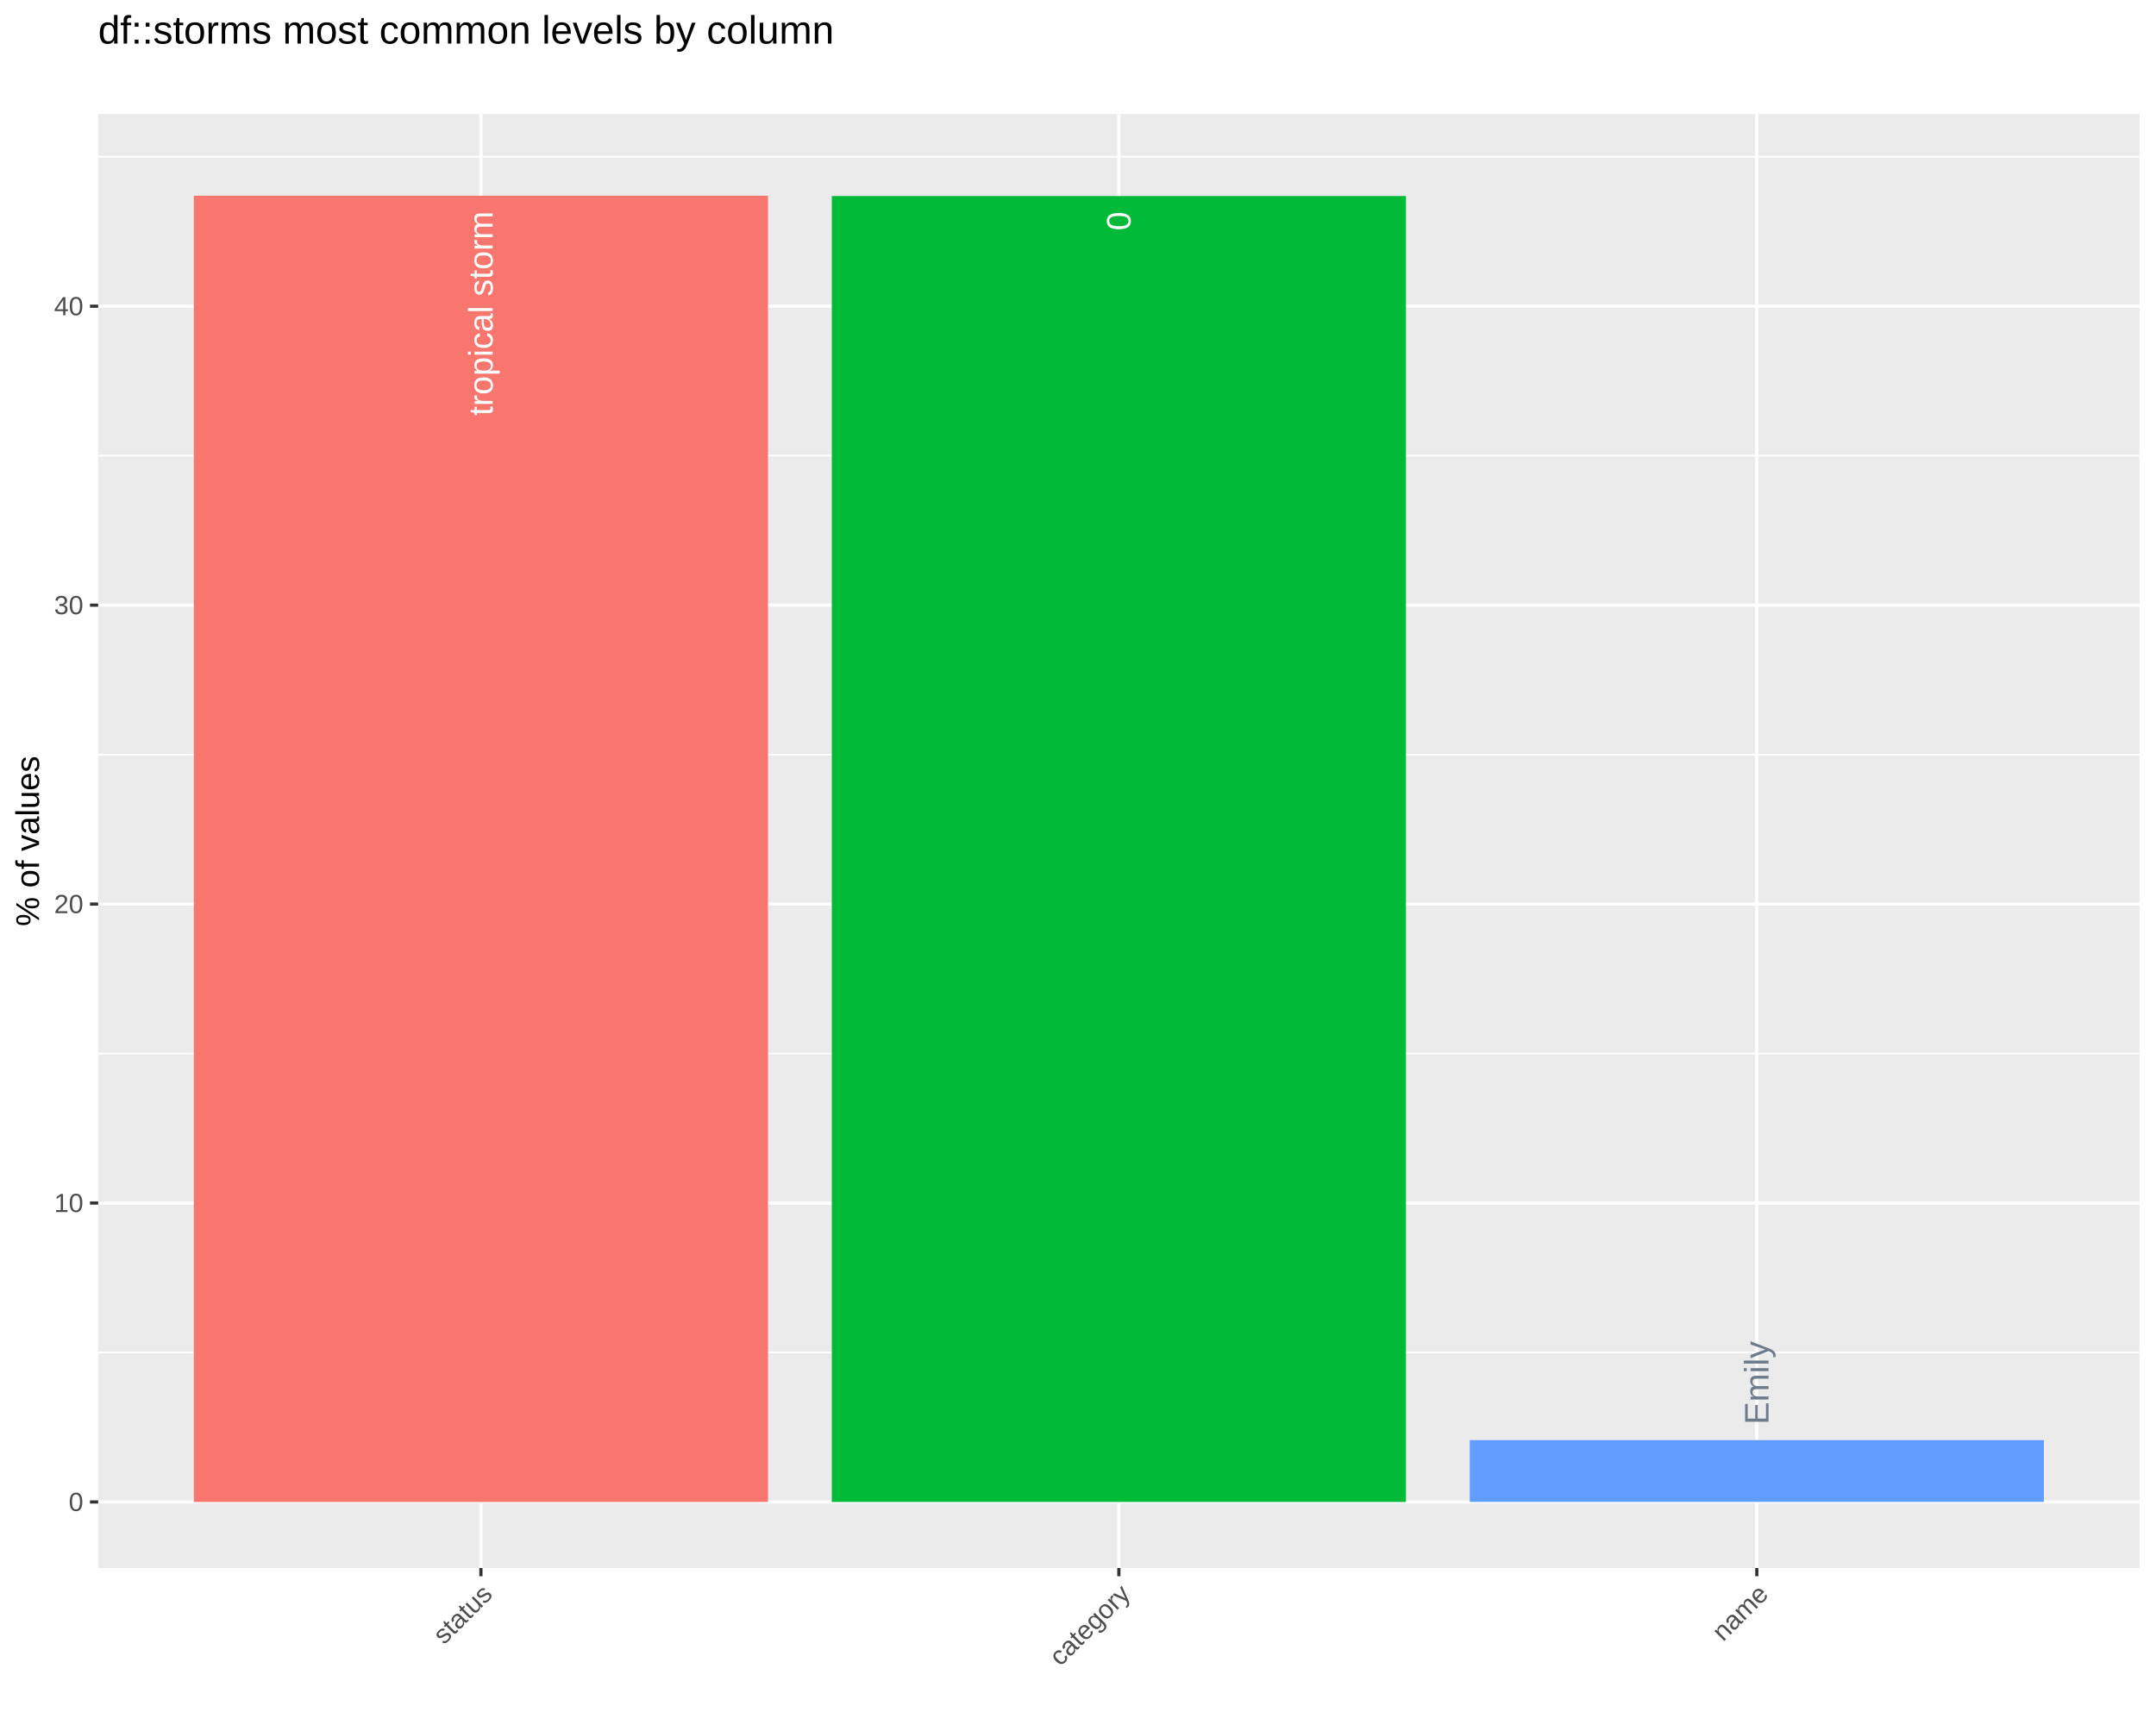
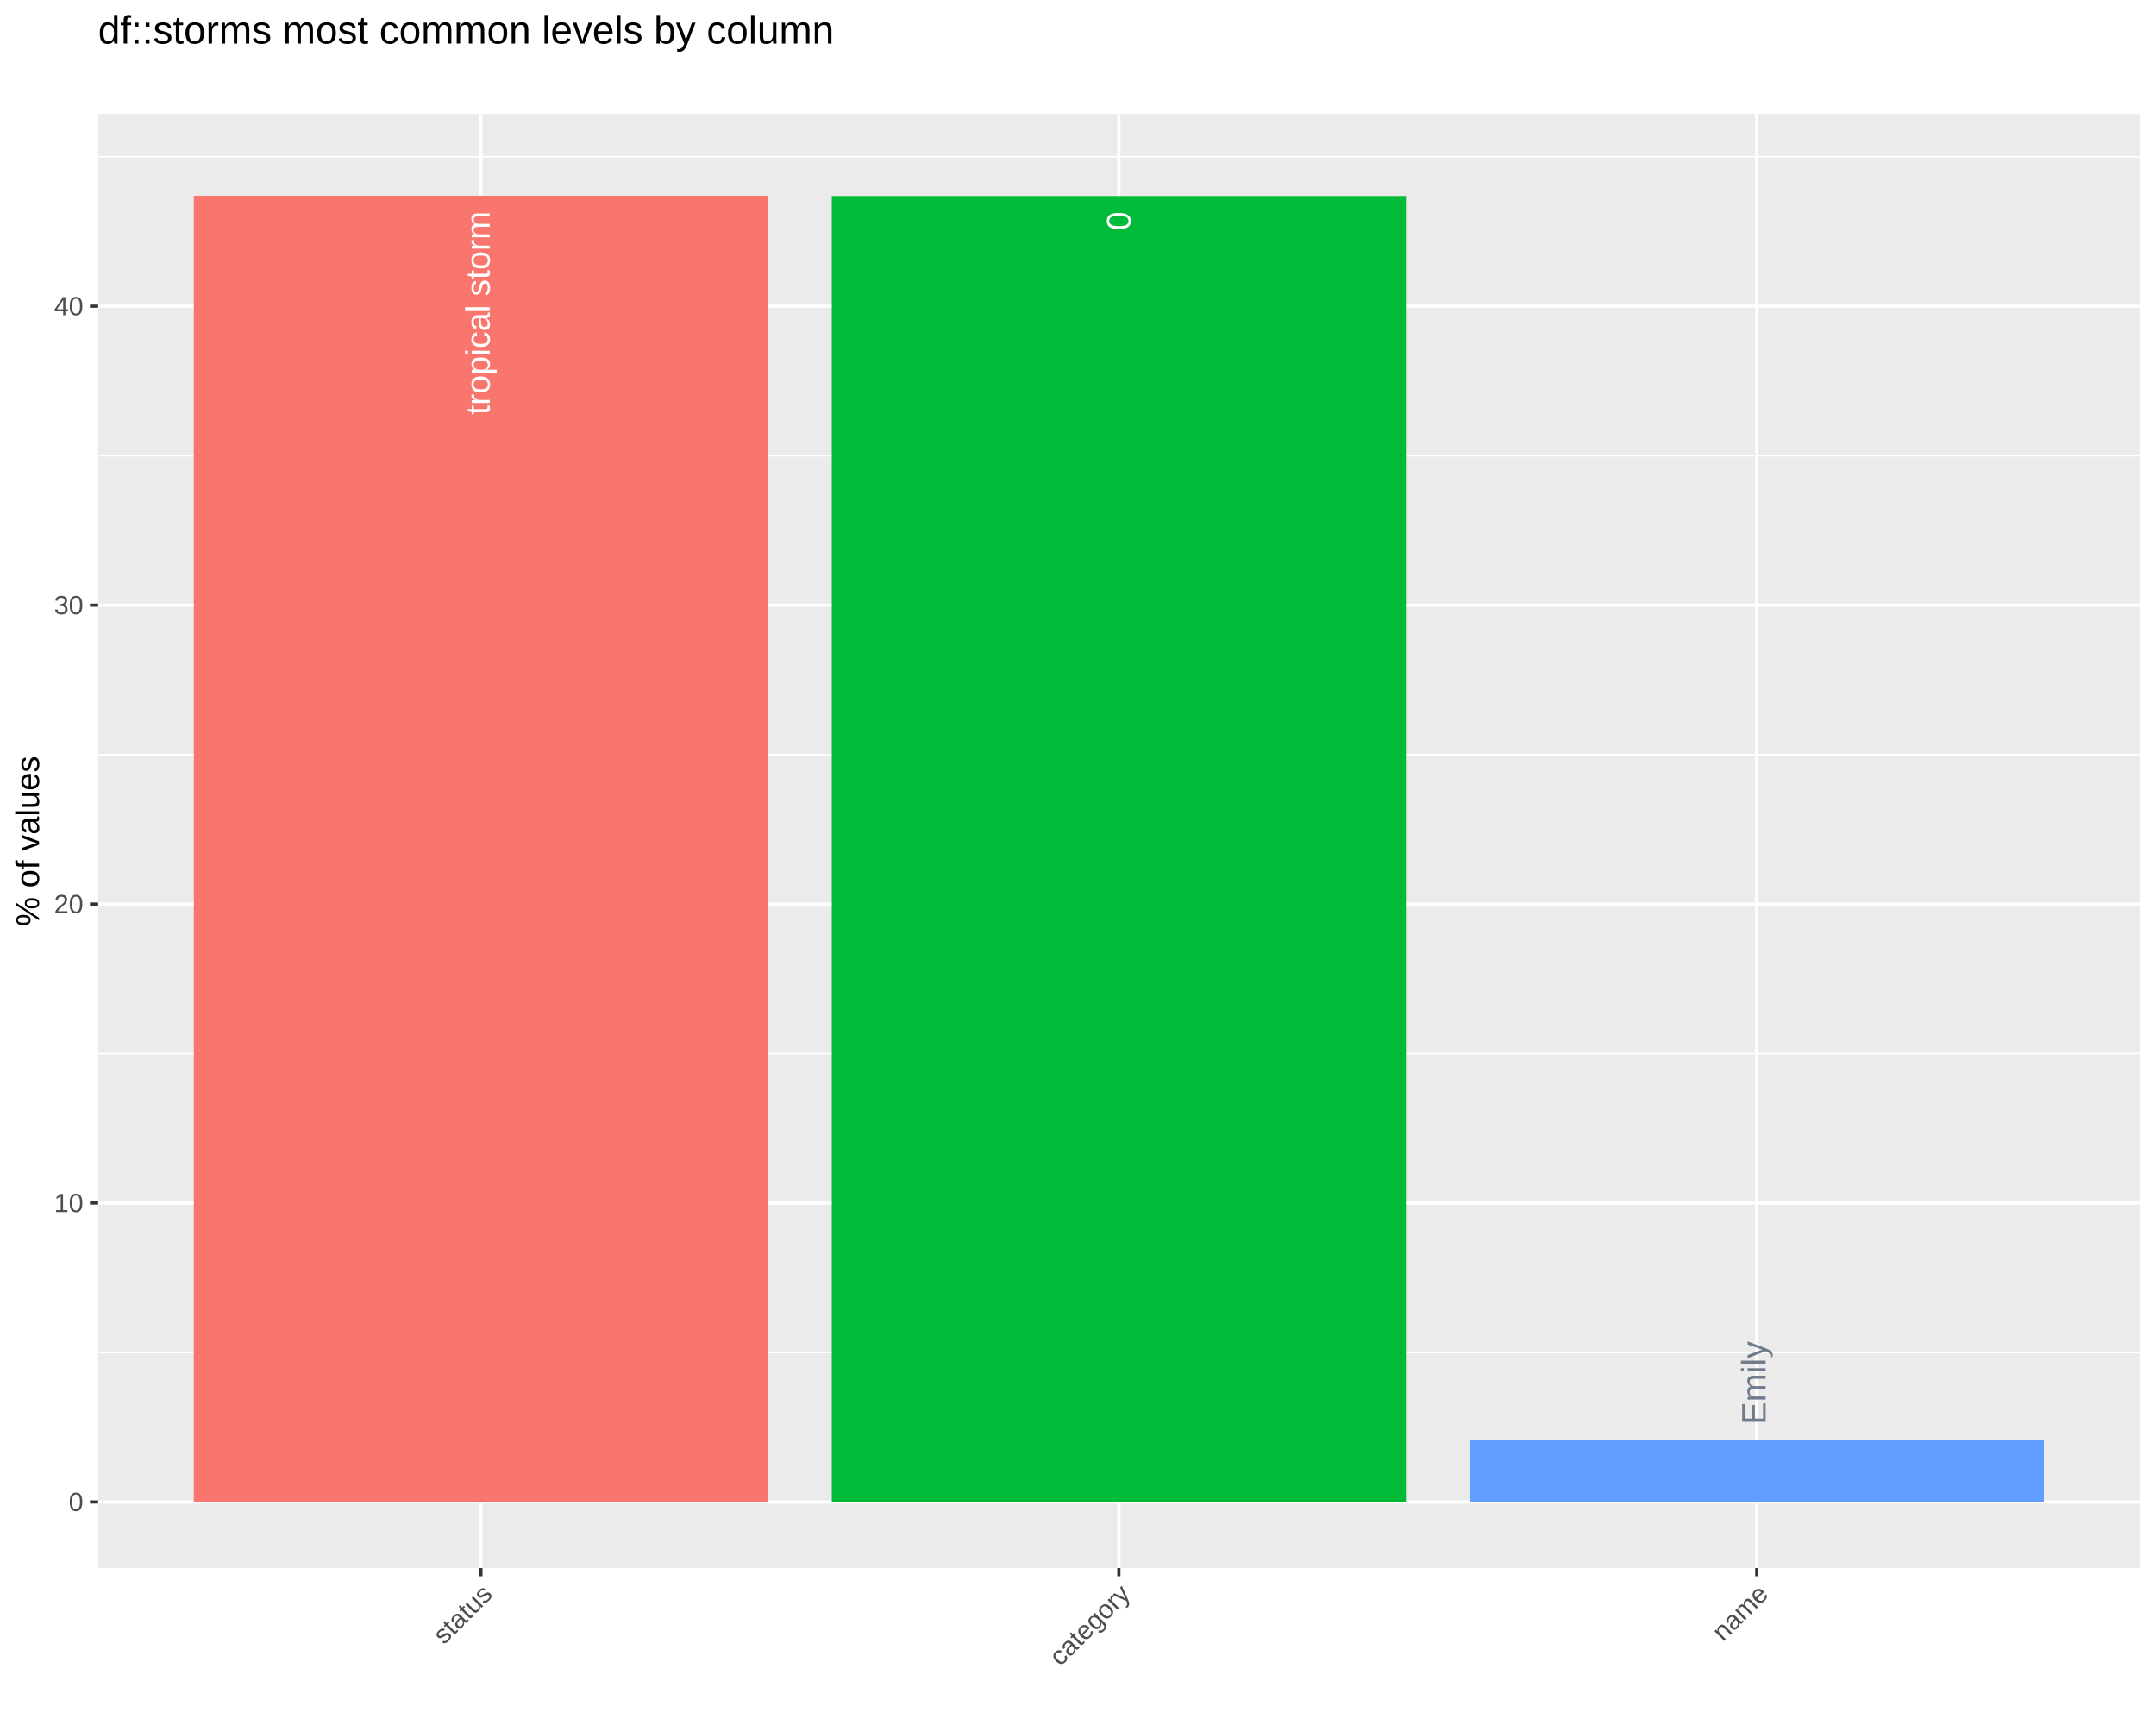
<svg xmlns="http://www.w3.org/2000/svg" viewBox="0 0 720.00 576.00">
  <defs>
    <style type="text/css">
    line, polyline, polygon, path, rect, circle {
      fill: none;
      stroke: #000000;
      stroke-linecap: round;
      stroke-linejoin: round;
      stroke-miterlimit: 10.00;
    }
  </style>
  </defs>
  <rect width="100%" height="100%" style="stroke: none; fill: #FFFFFF;" />
  <rect x="0.00" y="0.00" width="720.00" height="576.00" style="stroke-width: 1.07; stroke: #FFFFFF; fill: #FFFFFF;" />
  <defs>
    <clipPath id="cpMzIuNzh8NzE0LjUyfDUyMy41OHwzOC4wOQ==">
      <rect x="32.78" y="38.09" width="681.74" height="485.49" />
    </clipPath>
  </defs>
  <rect x="32.78" y="38.09" width="681.74" height="485.49" style="stroke-width: 1.07; stroke: none; fill: #EBEBEB;" clip-path="url(#cpMzIuNzh8NzE0LjUyfDUyMy41OHwzOC4wOQ==)" />
  <polyline points="32.78,451.61 714.52,451.61 " style="stroke-width: 0.53; stroke: #FFFFFF; stroke-linecap: butt;" clip-path="url(#cpMzIuNzh8NzE0LjUyfDUyMy41OHwzOC4wOQ==)" />
  <polyline points="32.78,351.79 714.52,351.79 " style="stroke-width: 0.53; stroke: #FFFFFF; stroke-linecap: butt;" clip-path="url(#cpMzIuNzh8NzE0LjUyfDUyMy41OHwzOC4wOQ==)" />
  <polyline points="32.78,251.98 714.52,251.98 " style="stroke-width: 0.53; stroke: #FFFFFF; stroke-linecap: butt;" clip-path="url(#cpMzIuNzh8NzE0LjUyfDUyMy41OHwzOC4wOQ==)" />
  <polyline points="32.78,152.16 714.52,152.16 " style="stroke-width: 0.53; stroke: #FFFFFF; stroke-linecap: butt;" clip-path="url(#cpMzIuNzh8NzE0LjUyfDUyMy41OHwzOC4wOQ==)" />
  <polyline points="32.78,52.34 714.52,52.34 " style="stroke-width: 0.53; stroke: #FFFFFF; stroke-linecap: butt;" clip-path="url(#cpMzIuNzh8NzE0LjUyfDUyMy41OHwzOC4wOQ==)" />
  <polyline points="32.78,501.52 714.52,501.52 " style="stroke-width: 1.07; stroke: #FFFFFF; stroke-linecap: butt;" clip-path="url(#cpMzIuNzh8NzE0LjUyfDUyMy41OHwzOC4wOQ==)" />
  <polyline points="32.78,401.70 714.52,401.70 " style="stroke-width: 1.07; stroke: #FFFFFF; stroke-linecap: butt;" clip-path="url(#cpMzIuNzh8NzE0LjUyfDUyMy41OHwzOC4wOQ==)" />
  <polyline points="32.78,301.88 714.52,301.88 " style="stroke-width: 1.07; stroke: #FFFFFF; stroke-linecap: butt;" clip-path="url(#cpMzIuNzh8NzE0LjUyfDUyMy41OHwzOC4wOQ==)" />
  <polyline points="32.78,202.07 714.52,202.07 " style="stroke-width: 1.07; stroke: #FFFFFF; stroke-linecap: butt;" clip-path="url(#cpMzIuNzh8NzE0LjUyfDUyMy41OHwzOC4wOQ==)" />
  <polyline points="32.78,102.25 714.52,102.25 " style="stroke-width: 1.07; stroke: #FFFFFF; stroke-linecap: butt;" clip-path="url(#cpMzIuNzh8NzE0LjUyfDUyMy41OHwzOC4wOQ==)" />
  <polyline points="160.60,523.58 160.60,38.09 " style="stroke-width: 1.07; stroke: #FFFFFF; stroke-linecap: butt;" clip-path="url(#cpMzIuNzh8NzE0LjUyfDUyMy41OHwzOC4wOQ==)" />
  <polyline points="373.65,523.58 373.65,38.09 " style="stroke-width: 1.07; stroke: #FFFFFF; stroke-linecap: butt;" clip-path="url(#cpMzIuNzh8NzE0LjUyfDUyMy41OHwzOC4wOQ==)" />
  <polyline points="586.69,523.58 586.69,38.09 " style="stroke-width: 1.07; stroke: #FFFFFF; stroke-linecap: butt;" clip-path="url(#cpMzIuNzh8NzE0LjUyfDUyMy41OHwzOC4wOQ==)" />
  <rect x="64.73" y="65.36" width="191.74" height="436.16" style="stroke-width: 1.07; stroke: none; stroke-linecap: square; stroke-linejoin: miter; fill: #F8766D;" clip-path="url(#cpMzIuNzh8NzE0LjUyfDUyMy41OHwzOC4wOQ==)" />
  <rect x="277.78" y="65.46" width="191.74" height="436.06" style="stroke-width: 1.07; stroke: none; stroke-linecap: square; stroke-linejoin: miter; fill: #00BA38;" clip-path="url(#cpMzIuNzh8NzE0LjUyfDUyMy41OHwzOC4wOQ==)" />
  <rect x="490.82" y="480.87" width="191.74" height="20.64" style="stroke-width: 1.07; stroke: none; stroke-linecap: square; stroke-linejoin: miter; fill: #619CFF;" clip-path="url(#cpMzIuNzh8NzE0LjUyfDUyMy41OHwzOC4wOQ==)" />
  <g clip-path="url(#cpMzIuNzh8NzE0LjUyfDUyMy41OHwzOC4wOQ==)">
-     <text transform="translate(164.52,138.80) rotate(-90)" style="font-size: 11.38px; fill: #FFFFFF; font-family: Liberation Sans;" textLength="68.25px" lengthAdjust="spacingAndGlyphs">tropical storm</text>
+     <text transform="translate(163.55,138.49) rotate(-90)" style="font-size: 11.38px; fill: #FFFFFF; font-family: Liberation Sans;" textLength="3.16px" lengthAdjust="spacingAndGlyphs">t</text>
+   </g>
+   <g clip-path="url(#cpMzIuNzh8NzE0LjUyfDUyMy41OHwzOC4wOQ==)">
+     <text transform="translate(163.55,135.33) rotate(-90)" style="font-size: 11.38px; fill: #FFFFFF; font-family: Liberation Sans;" textLength="3.78px" lengthAdjust="spacingAndGlyphs">r</text>
+   </g>
+   <g clip-path="url(#cpMzIuNzh8NzE0LjUyfDUyMy41OHwzOC4wOQ==)">
+     <text transform="translate(163.55,131.55) rotate(-90)" style="font-size: 11.38px; fill: #FFFFFF; font-family: Liberation Sans;" textLength="6.33px" lengthAdjust="spacingAndGlyphs">o</text>
+   </g>
+   <g clip-path="url(#cpMzIuNzh8NzE0LjUyfDUyMy41OHwzOC4wOQ==)">
+     <text transform="translate(163.55,125.22) rotate(-90)" style="font-size: 11.38px; fill: #FFFFFF; font-family: Liberation Sans;" textLength="6.33px" lengthAdjust="spacingAndGlyphs">p</text>
+   </g>
+   <g clip-path="url(#cpMzIuNzh8NzE0LjUyfDUyMy41OHwzOC4wOQ==)">
+     <text transform="translate(163.55,118.89) rotate(-90)" style="font-size: 11.38px; fill: #FFFFFF; font-family: Liberation Sans;" textLength="2.53px" lengthAdjust="spacingAndGlyphs">i</text>
+   </g>
+   <g clip-path="url(#cpMzIuNzh8NzE0LjUyfDUyMy41OHwzOC4wOQ==)">
+     <text transform="translate(163.55,116.36) rotate(-90)" style="font-size: 11.38px; fill: #FFFFFF; font-family: Liberation Sans;" textLength="5.69px" lengthAdjust="spacingAndGlyphs">c</text>
+   </g>
+   <g clip-path="url(#cpMzIuNzh8NzE0LjUyfDUyMy41OHwzOC4wOQ==)">
+     <text transform="translate(163.55,110.68) rotate(-90)" style="font-size: 11.38px; fill: #FFFFFF; font-family: Liberation Sans;" textLength="6.33px" lengthAdjust="spacingAndGlyphs">a</text>
+   </g>
+   <g clip-path="url(#cpMzIuNzh8NzE0LjUyfDUyMy41OHwzOC4wOQ==)">
+     <text transform="translate(163.55,104.35) rotate(-90)" style="font-size: 11.38px; fill: #FFFFFF; font-family: Liberation Sans;" textLength="2.53px" lengthAdjust="spacingAndGlyphs">l</text>
+   </g>
+   <g clip-path="url(#cpMzIuNzh8NzE0LjUyfDUyMy41OHwzOC4wOQ==)">
+     <text transform="translate(163.55,101.82) rotate(-90)" style="font-size: 11.38px; fill: #FFFFFF; font-family: Symbola;" textLength="2.84px" lengthAdjust="spacingAndGlyphs"> </text>
+   </g>
+   <g clip-path="url(#cpMzIuNzh8NzE0LjUyfDUyMy41OHwzOC4wOQ==)">
+     <text transform="translate(163.55,98.97) rotate(-90)" style="font-size: 11.38px; fill: #FFFFFF; font-family: Liberation Sans;" textLength="5.69px" lengthAdjust="spacingAndGlyphs">s</text>
+   </g>
+   <g clip-path="url(#cpMzIuNzh8NzE0LjUyfDUyMy41OHwzOC4wOQ==)">
+     <text transform="translate(163.55,93.28) rotate(-90)" style="font-size: 11.38px; fill: #FFFFFF; font-family: Liberation Sans;" textLength="3.16px" lengthAdjust="spacingAndGlyphs">t</text>
+   </g>
+   <g clip-path="url(#cpMzIuNzh8NzE0LjUyfDUyMy41OHwzOC4wOQ==)">
+     <text transform="translate(163.55,90.13) rotate(-90)" style="font-size: 11.38px; fill: #FFFFFF; font-family: Liberation Sans;" textLength="6.33px" lengthAdjust="spacingAndGlyphs">o</text>
+   </g>
+   <g clip-path="url(#cpMzIuNzh8NzE0LjUyfDUyMy41OHwzOC4wOQ==)">
+     <text transform="translate(163.55,83.80) rotate(-90)" style="font-size: 11.38px; fill: #FFFFFF; font-family: Liberation Sans;" textLength="3.78px" lengthAdjust="spacingAndGlyphs">r</text>
+   </g>
+   <g clip-path="url(#cpMzIuNzh8NzE0LjUyfDUyMy41OHwzOC4wOQ==)">
+     <text transform="translate(163.55,80.02) rotate(-90)" style="font-size: 11.38px; fill: #FFFFFF; font-family: Liberation Sans;" textLength="9.47px" lengthAdjust="spacingAndGlyphs">m</text>
  </g>
  <g clip-path="url(#cpMzIuNzh8NzE0LjUyfDUyMy41OHwzOC4wOQ==)">
    <text transform="translate(377.56,76.98) rotate(-90)" style="font-size: 11.38px; fill: #FFFFFF; font-family: Liberation Sans;" textLength="6.33px" lengthAdjust="spacingAndGlyphs">0</text>
  </g>
  <g clip-path="url(#cpMzIuNzh8NzE0LjUyfDUyMy41OHwzOC4wOQ==)">
-     <text transform="translate(590.61,475.68) rotate(-90)" style="font-size: 11.38px; fill: #6E7B8B; font-family: Liberation Sans;" textLength="27.81px" lengthAdjust="spacingAndGlyphs">Emily</text>
+     <text transform="translate(589.64,475.68) rotate(-90)" style="font-size: 11.38px; fill: #6E7B8B; font-family: Liberation Sans;" textLength="7.59px" lengthAdjust="spacingAndGlyphs">E</text>
+   </g>
+   <g clip-path="url(#cpMzIuNzh8NzE0LjUyfDUyMy41OHwzOC4wOQ==)">
+     <text transform="translate(589.64,468.09) rotate(-90)" style="font-size: 11.38px; fill: #6E7B8B; font-family: Liberation Sans;" textLength="9.47px" lengthAdjust="spacingAndGlyphs">m</text>
+   </g>
+   <g clip-path="url(#cpMzIuNzh8NzE0LjUyfDUyMy41OHwzOC4wOQ==)">
+     <text transform="translate(589.64,458.62) rotate(-90)" style="font-size: 11.38px; fill: #6E7B8B; font-family: Liberation Sans;" textLength="2.53px" lengthAdjust="spacingAndGlyphs">i</text>
+   </g>
+   <g clip-path="url(#cpMzIuNzh8NzE0LjUyfDUyMy41OHwzOC4wOQ==)">
+     <text transform="translate(589.64,456.09) rotate(-90)" style="font-size: 11.38px; fill: #6E7B8B; font-family: Liberation Sans;" textLength="2.53px" lengthAdjust="spacingAndGlyphs">l</text>
+   </g>
+   <g clip-path="url(#cpMzIuNzh8NzE0LjUyfDUyMy41OHwzOC4wOQ==)">
+     <text transform="translate(589.64,453.56) rotate(-90)" style="font-size: 11.38px; fill: #6E7B8B; font-family: Liberation Sans;" textLength="5.69px" lengthAdjust="spacingAndGlyphs">y</text>
  </g>
  <defs>
    <clipPath id="cpMC4wMHw3MjAuMDB8NTc2LjAwfDAuMDA=">
      <rect x="0.00" y="0.00" width="720.00" height="576.00" />
    </clipPath>
  </defs>
  <g clip-path="url(#cpMC4wMHw3MjAuMDB8NTc2LjAwfDAuMDA=)">
    <text x="22.95" y="504.54" style="font-size: 8.80px; fill: #4D4D4D; font-family: Liberation Sans;" textLength="4.89px" lengthAdjust="spacingAndGlyphs">0</text>
  </g>
  <g clip-path="url(#cpMC4wMHw3MjAuMDB8NTc2LjAwfDAuMDA=)">
    <text x="18.06" y="404.72" style="font-size: 8.80px; fill: #4D4D4D; font-family: Liberation Sans;" textLength="9.78px" lengthAdjust="spacingAndGlyphs">10</text>
  </g>
  <g clip-path="url(#cpMC4wMHw3MjAuMDB8NTc2LjAwfDAuMDA=)">
    <text x="18.06" y="304.91" style="font-size: 8.80px; fill: #4D4D4D; font-family: Liberation Sans;" textLength="9.78px" lengthAdjust="spacingAndGlyphs">20</text>
  </g>
  <g clip-path="url(#cpMC4wMHw3MjAuMDB8NTc2LjAwfDAuMDA=)">
    <text x="18.06" y="205.09" style="font-size: 8.80px; fill: #4D4D4D; font-family: Liberation Sans;" textLength="9.78px" lengthAdjust="spacingAndGlyphs">30</text>
  </g>
  <g clip-path="url(#cpMC4wMHw3MjAuMDB8NTc2LjAwfDAuMDA=)">
    <text x="18.06" y="105.27" style="font-size: 8.80px; fill: #4D4D4D; font-family: Liberation Sans;" textLength="9.78px" lengthAdjust="spacingAndGlyphs">40</text>
  </g>
  <polyline points="30.04,501.52 32.78,501.52 " style="stroke-width: 1.07; stroke: #333333; stroke-linecap: butt;" clip-path="url(#cpMC4wMHw3MjAuMDB8NTc2LjAwfDAuMDA=)" />
  <polyline points="30.04,401.70 32.78,401.70 " style="stroke-width: 1.07; stroke: #333333; stroke-linecap: butt;" clip-path="url(#cpMC4wMHw3MjAuMDB8NTc2LjAwfDAuMDA=)" />
  <polyline points="30.04,301.88 32.78,301.88 " style="stroke-width: 1.07; stroke: #333333; stroke-linecap: butt;" clip-path="url(#cpMC4wMHw3MjAuMDB8NTc2LjAwfDAuMDA=)" />
  <polyline points="30.04,202.07 32.78,202.07 " style="stroke-width: 1.07; stroke: #333333; stroke-linecap: butt;" clip-path="url(#cpMC4wMHw3MjAuMDB8NTc2LjAwfDAuMDA=)" />
  <polyline points="30.04,102.25 32.78,102.25 " style="stroke-width: 1.07; stroke: #333333; stroke-linecap: butt;" clip-path="url(#cpMC4wMHw3MjAuMDB8NTc2LjAwfDAuMDA=)" />
  <polyline points="160.60,526.32 160.60,523.58 " style="stroke-width: 1.07; stroke: #333333; stroke-linecap: butt;" clip-path="url(#cpMC4wMHw3MjAuMDB8NTc2LjAwfDAuMDA=)" />
  <polyline points="373.65,526.32 373.65,523.58 " style="stroke-width: 1.07; stroke: #333333; stroke-linecap: butt;" clip-path="url(#cpMC4wMHw3MjAuMDB8NTc2LjAwfDAuMDA=)" />
  <polyline points="586.69,526.32 586.69,523.58 " style="stroke-width: 1.07; stroke: #333333; stroke-linecap: butt;" clip-path="url(#cpMC4wMHw3MjAuMDB8NTc2LjAwfDAuMDA=)" />
  <g clip-path="url(#cpMC4wMHw3MjAuMDB8NTc2LjAwfDAuMDA=)">
    <text transform="translate(148.28,549.39) rotate(-45)" style="font-size: 8.80px; fill: #4D4D4D; font-family: Liberation Sans;" textLength="23.47px" lengthAdjust="spacingAndGlyphs">status</text>
  </g>
  <g clip-path="url(#cpMC4wMHw3MjAuMDB8NTc2LjAwfDAuMDA=)">
    <text transform="translate(354.07,556.64) rotate(-45)" style="font-size: 8.80px; fill: #4D4D4D; font-family: Liberation Sans;" textLength="33.73px" lengthAdjust="spacingAndGlyphs">category</text>
  </g>
  <g clip-path="url(#cpMC4wMHw3MjAuMDB8NTc2LjAwfDAuMDA=)">
    <text transform="translate(575.41,548.35) rotate(-45)" style="font-size: 8.80px; fill: #4D4D4D; font-family: Liberation Sans;" textLength="22.00px" lengthAdjust="spacingAndGlyphs">name</text>
  </g>
  <g clip-path="url(#cpMC4wMHw3MjAuMDB8NTc2LjAwfDAuMDA=)">
    <text transform="translate(13.04,309.29) rotate(-90)" style="font-size: 11.00px; font-family: Liberation Sans;" textLength="56.91px" lengthAdjust="spacingAndGlyphs">% of values</text>
  </g>
  <g clip-path="url(#cpMC4wMHw3MjAuMDB8NTc2LjAwfDAuMDA=)">
    <text x="32.78" y="14.56" style="font-size: 13.20px; font-family: Liberation Sans;" textLength="245.38px" lengthAdjust="spacingAndGlyphs">df::storms most common levels by column</text>
  </g>
</svg>
